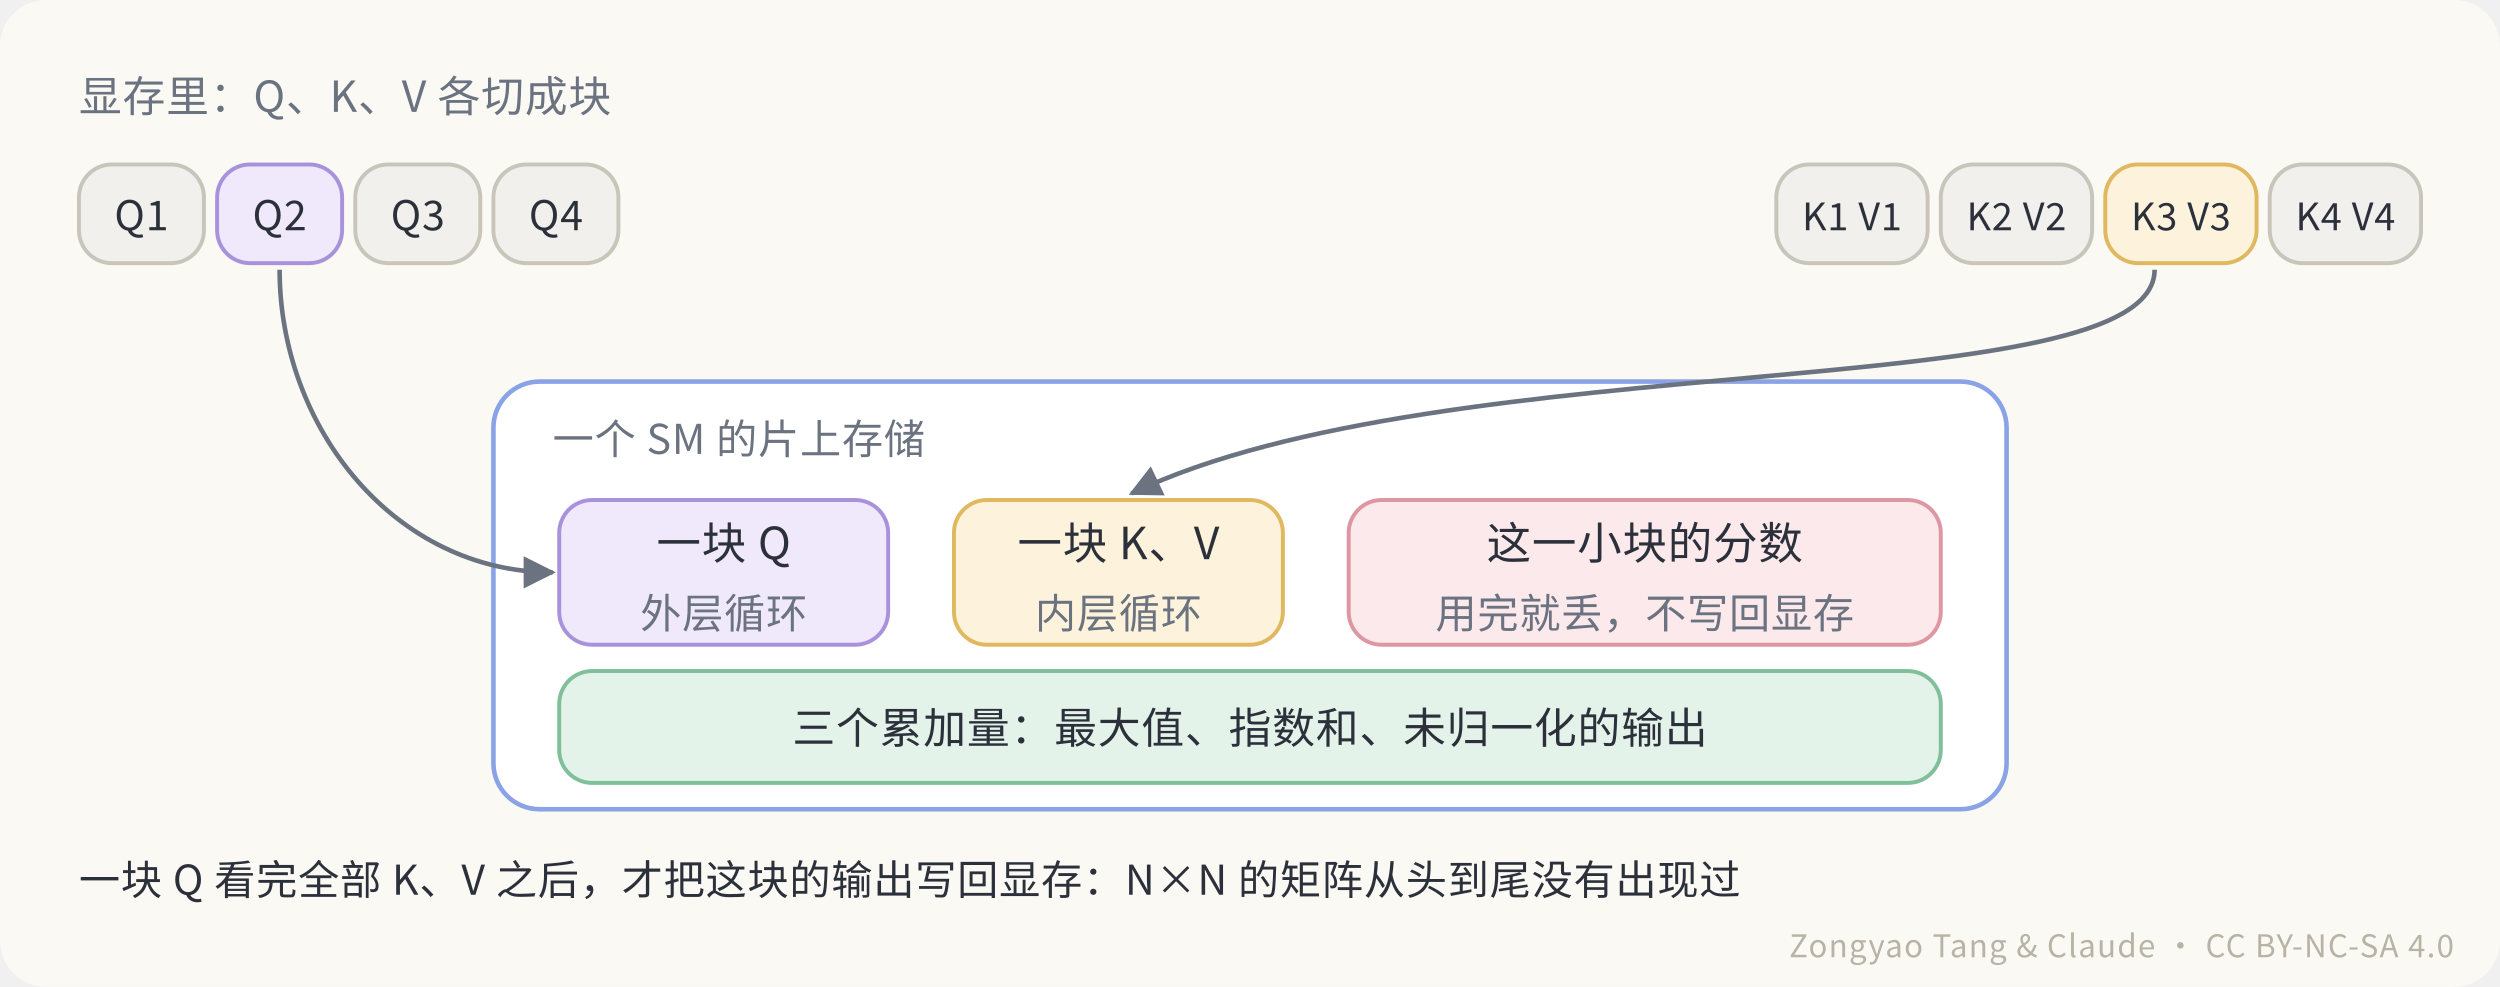
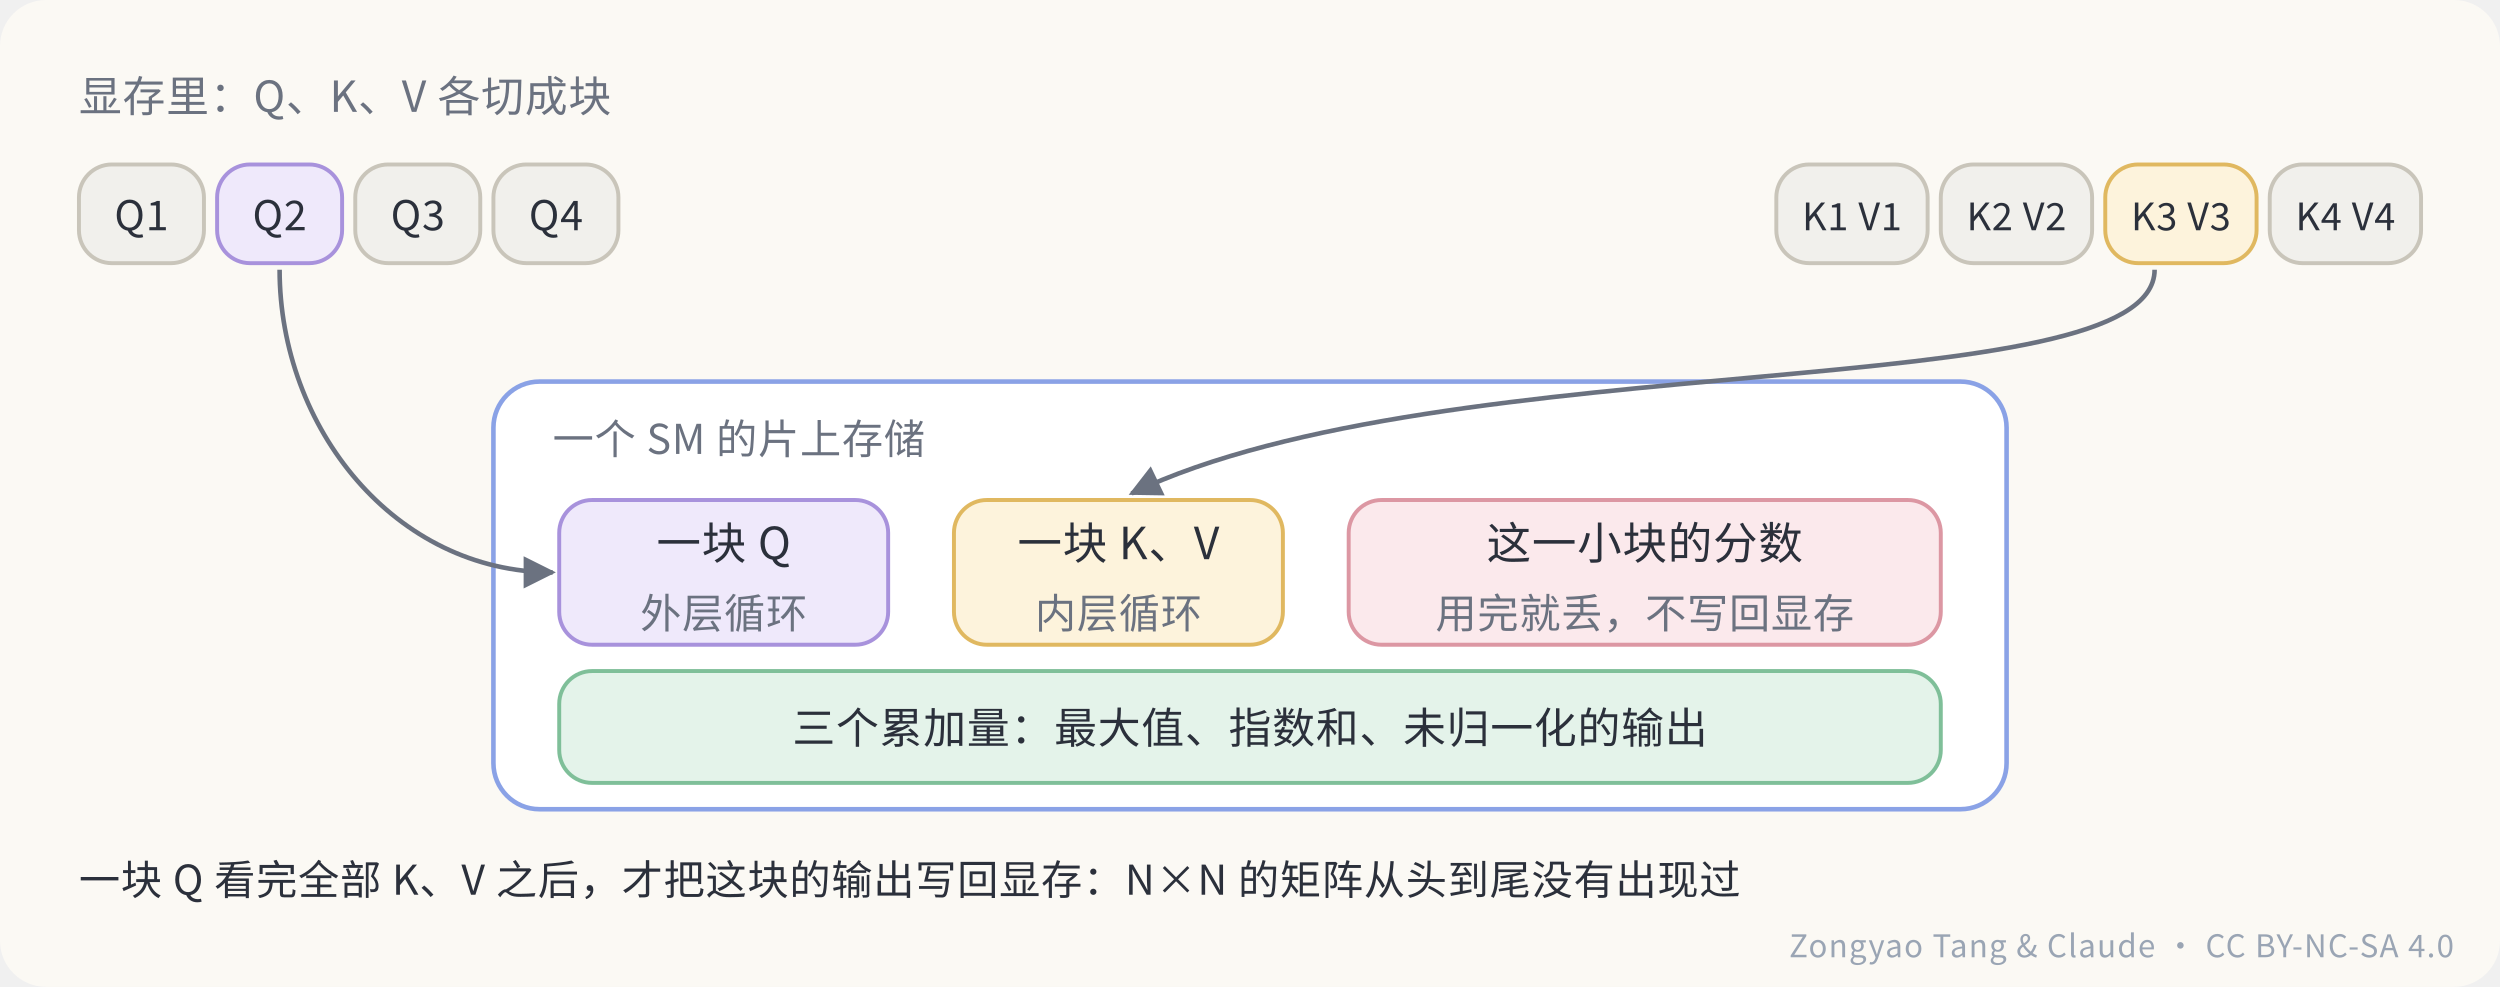
<svg xmlns="http://www.w3.org/2000/svg" viewBox="0 0 760 300" width="760" height="300" font-family="'PingFang SC','Noto Sans CJK SC','Source Han Sans SC','Hiragino Sans GB','Microsoft YaHei',sans-serif" role="img" aria-label="Flash Attention 的前向：分块加在线 softmax">
  <defs>
    <marker id="tip" viewBox="0 0 10 10" refX="9" refY="5" markerWidth="7" markerHeight="7" orient="auto-start-reverse">
      <path d="M0 0 L10 5 L0 10 z" fill="#6b7280" />
    </marker>
  </defs>
  <rect width="760" height="300" rx="14" fill="#fbf9f4" />
  <text x="24" y="34" font-size="13" fill="#6b7280" font-weight="400" text-anchor="start" letter-spacing=".02em">显存里：Q、K、V 各切成块</text>
  <rect x="24" y="50" width="38" height="30" rx="10" fill="#f1f0ec" stroke="#c9c5ba" stroke-width="1.2" />
  <text x="43.0" y="70.0" font-size="12.5" fill="#2b303b" font-weight="500" text-anchor="middle" letter-spacing=".02em">Q1</text>
  <rect x="540" y="50" width="46" height="30" rx="10" fill="#f1f0ec" stroke="#c9c5ba" stroke-width="1.2" />
  <text x="563.0" y="70.0" font-size="11.5" fill="#2b303b" font-weight="500" text-anchor="middle" letter-spacing=".02em">K1 V1</text>
  <rect x="66" y="50" width="38" height="30" rx="10" fill="#efe9fb" stroke="#a892dc" stroke-width="1.2" />
  <text x="85.0" y="70.0" font-size="12.5" fill="#2b303b" font-weight="500" text-anchor="middle" letter-spacing=".02em">Q2</text>
  <rect x="590" y="50" width="46" height="30" rx="10" fill="#f1f0ec" stroke="#c9c5ba" stroke-width="1.2" />
  <text x="613.0" y="70.0" font-size="11.5" fill="#2b303b" font-weight="500" text-anchor="middle" letter-spacing=".02em">K2 V2</text>
  <rect x="108" y="50" width="38" height="30" rx="10" fill="#f1f0ec" stroke="#c9c5ba" stroke-width="1.2" />
  <text x="127.0" y="70.0" font-size="12.5" fill="#2b303b" font-weight="500" text-anchor="middle" letter-spacing=".02em">Q3</text>
  <rect x="640" y="50" width="46" height="30" rx="10" fill="#fdf3dc" stroke="#e0b860" stroke-width="1.2" />
  <text x="663.0" y="70.0" font-size="11.5" fill="#2b303b" font-weight="500" text-anchor="middle" letter-spacing=".02em">K3 V3</text>
  <rect x="150" y="50" width="38" height="30" rx="10" fill="#f1f0ec" stroke="#c9c5ba" stroke-width="1.2" />
  <text x="169.0" y="70.0" font-size="12.5" fill="#2b303b" font-weight="500" text-anchor="middle" letter-spacing=".02em">Q4</text>
  <rect x="690" y="50" width="46" height="30" rx="10" fill="#f1f0ec" stroke="#c9c5ba" stroke-width="1.2" />
  <text x="713.0" y="70.0" font-size="11.5" fill="#2b303b" font-weight="500" text-anchor="middle" letter-spacing=".02em">K4 V4</text>
  <rect x="150" y="116" width="460" height="130" rx="14" fill="#ffffff" stroke="#8aa2e6" stroke-width="1.4" />
  <text x="168" y="138" font-size="12.5" fill="#6b7280" font-weight="400" text-anchor="start" letter-spacing=".02em">一个 SM 的片上存储</text>
  <rect x="170" y="152" width="100" height="44" rx="10" fill="#efe9fb" stroke="#a892dc" stroke-width="1.2" />
  <text x="220.0" y="170.0" font-size="13.5" fill="#2b303b" font-weight="500" text-anchor="middle" letter-spacing=".02em">一块 Q</text>
  <text x="220.0" y="191.0" font-size="12.5" fill="#6b7280" font-weight="400" text-anchor="middle" letter-spacing=".02em">外层循环</text>
  <rect x="290" y="152" width="100" height="44" rx="10" fill="#fdf3dc" stroke="#e0b860" stroke-width="1.2" />
  <text x="340.0" y="170.0" font-size="13.5" fill="#2b303b" font-weight="500" text-anchor="middle" letter-spacing=".02em">一块 K、V</text>
  <text x="340.0" y="191.0" font-size="12.5" fill="#6b7280" font-weight="400" text-anchor="middle" letter-spacing=".02em">内层循环</text>
  <rect x="410" y="152" width="180" height="44" rx="10" fill="#fbe9ec" stroke="#dc97a3" stroke-width="1.2" />
  <text x="500.0" y="170.0" font-size="13.5" fill="#2b303b" font-weight="500" text-anchor="middle" letter-spacing=".02em">这一小块的分数</text>
  <text x="500.0" y="191.0" font-size="12.5" fill="#6b7280" font-weight="400" text-anchor="middle" letter-spacing=".02em">用完就丢，不写回显存</text>
  <rect x="170" y="204" width="420" height="34" rx="10" fill="#e4f3ea" stroke="#7fbf99" stroke-width="1.2" />
  <text x="380.0" y="226.0" font-size="13" fill="#2b303b" font-weight="500" text-anchor="middle" letter-spacing=".02em">三个累加量：最大值、指数和、未归一化的输出</text>
  <path d="M85 82 C 85 130, 120 174, 168 174" fill="none" stroke="#6b7280" stroke-width="1.4" marker-end="url(#tip)" />
  <path d="M655 82 C 655 124, 440 104, 344 150" fill="none" stroke="#6b7280" stroke-width="1.4" marker-end="url(#tip)" />
  <text x="24" y="272" font-size="12.5" fill="#2b303b" font-weight="400" text-anchor="start" letter-spacing=".02em">一块 Q 看完全部 K、V 之后，才把这块的输出写回显存：N×N 的矩阵从头到尾没有出现过</text>
-   <text x="746" y="291" font-size="9.5" fill="#b9b3a6" text-anchor="end" letter-spacing=".04em">Zongyao Tang &amp; Claude · CC BY-NC-SA 4.0</text>
+   <text x="746" y="291" font-size="9.5" fill="#9AA5B4" text-anchor="end" letter-spacing=".04em">Zongyao Tang &amp; Claude · CC BY-NC-SA 4.0</text>
</svg>
